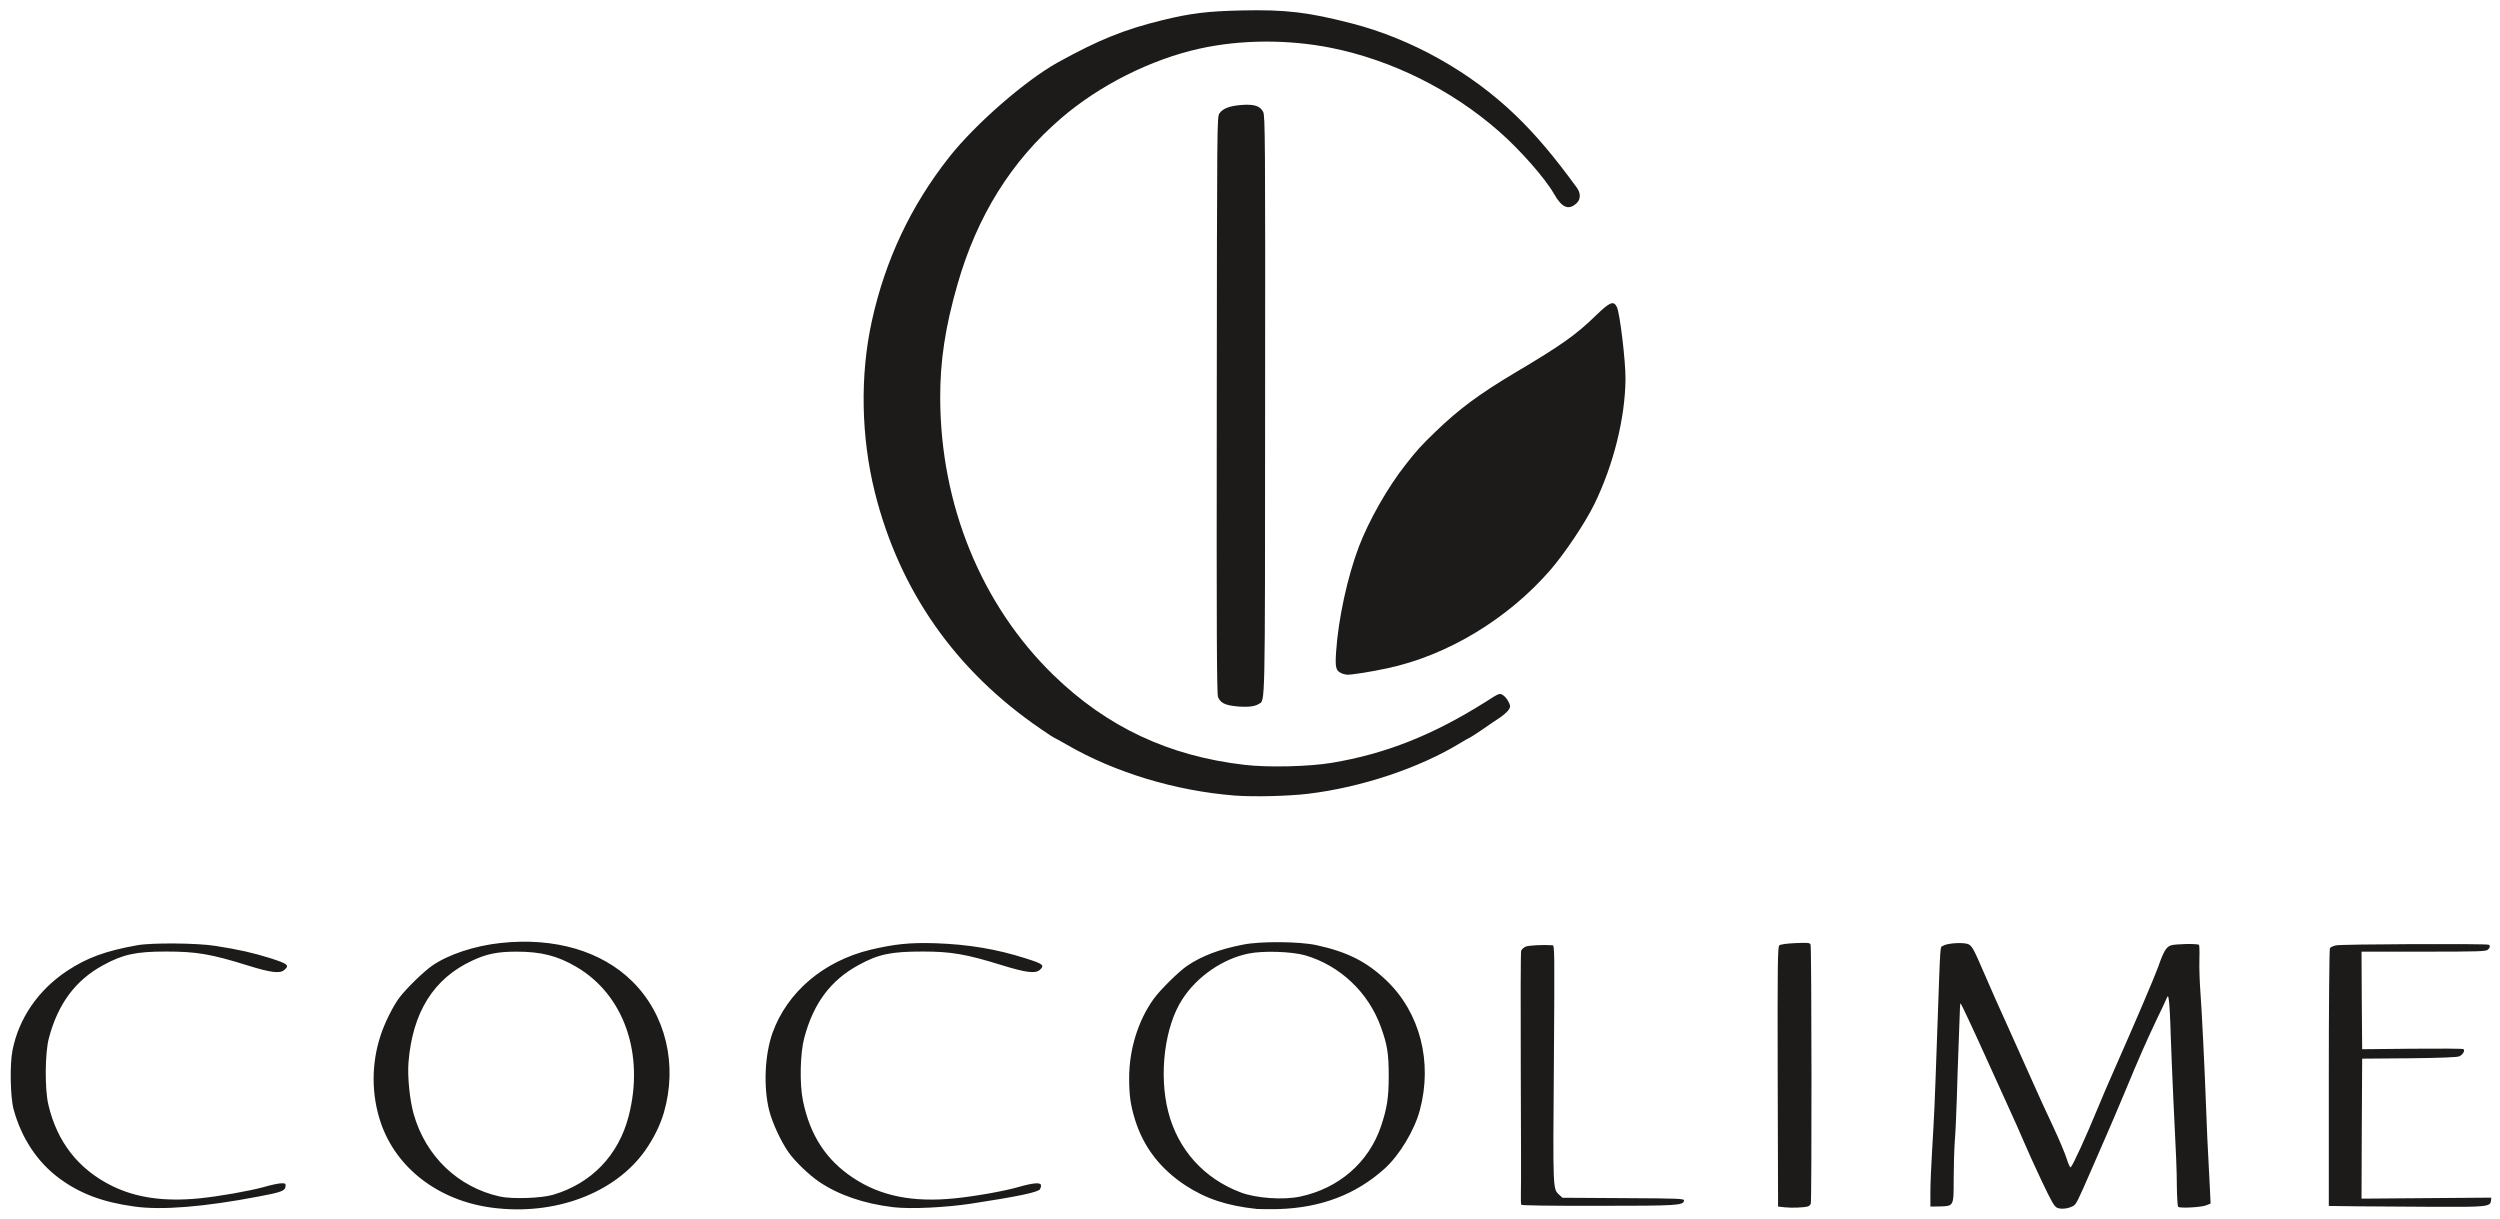
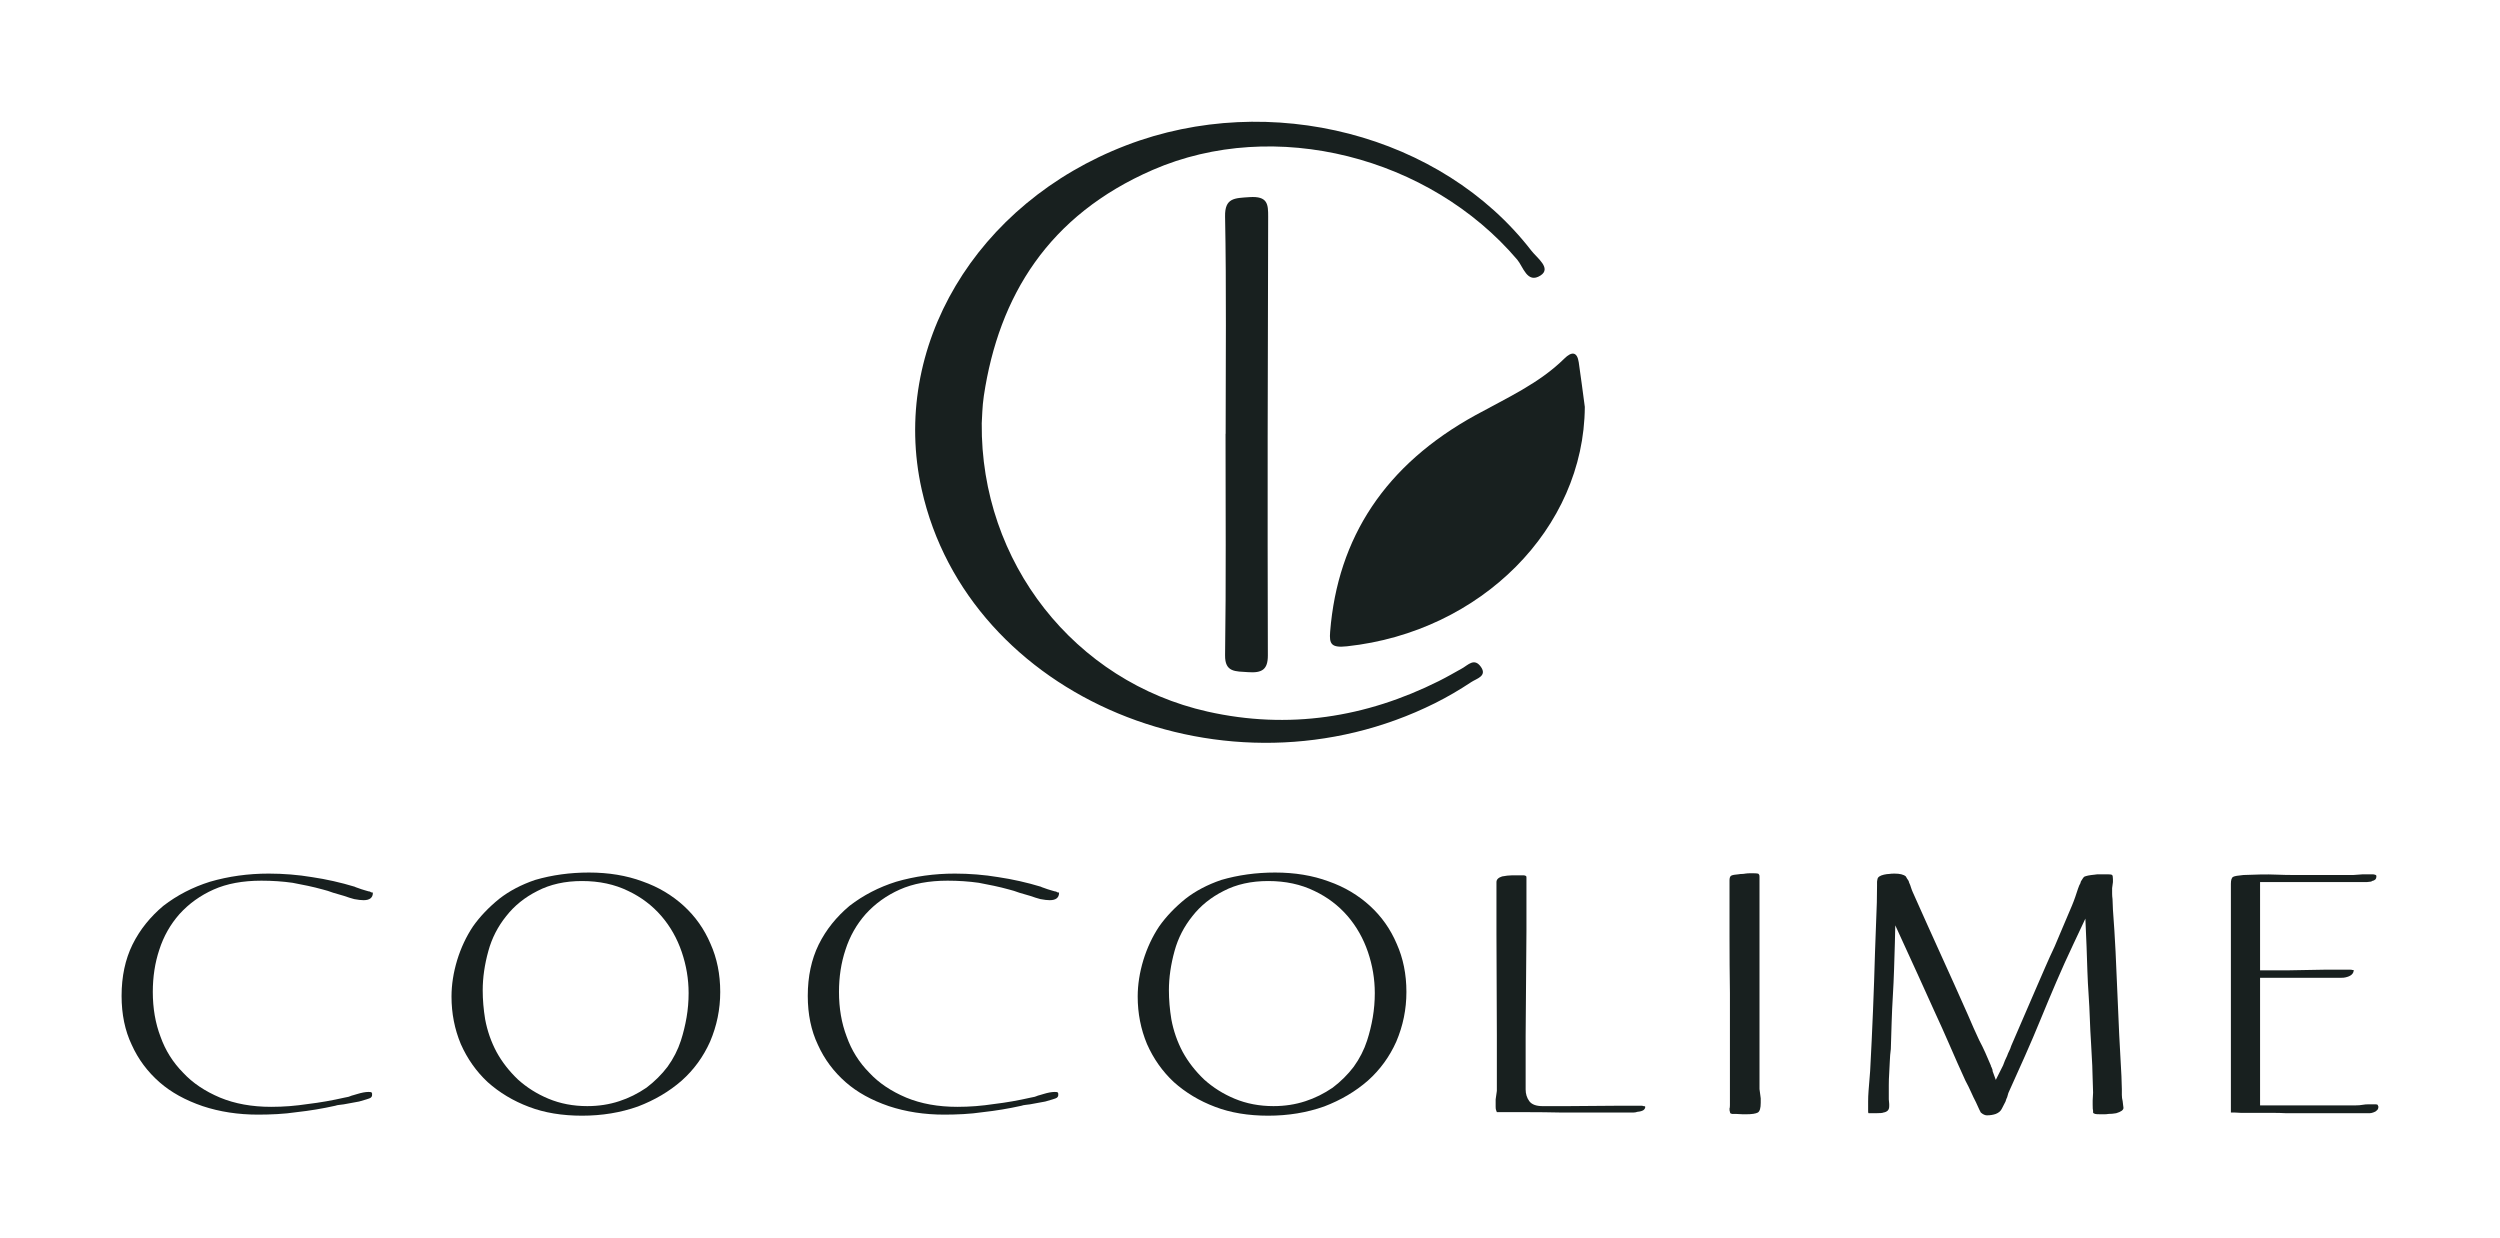
- <svg xmlns="http://www.w3.org/2000/svg" viewBox="0 0 1986 968" width="1986" height="968" role="img" aria-label="COCOLIME">
-   <path fill="#1C1B19" fill-rule="evenodd" d="M391.0,959.4C348.6,953.9 314.8,928.1 302.5,891.9C295.0,869.8 294.9,845.4 302.2,823.0C305.4,812.9 312.3,799.1 317.3,792.5C322.7,785.3 336.6,771.8 343.2,767.2C356.2,758.2 377.1,751.3 397.8,749.1C440.6,744.5 478.0,755.5 502.4,779.7C528.9,806.0 538.4,845.7 527.4,883.8C524.4,894.0 519.4,904.1 512.5,914.0C488.4,948.0 440.6,965.9 391.0,959.4ZM998.5,960.4C974.8,957.9 957.9,952.3 941.6,941.6C921.6,928.4 908.4,911.2 901.6,889.3C898.1,877.8 897.0,870.4 897.0,856.3C897.0,833.8 904.1,810.7 916.5,793.5C921.5,786.5 936.5,771.7 943.0,767.3C954.8,759.3 968.6,754.1 987.5,750.4C1001.5,747.6 1032.2,747.9 1045.7,750.8C1070.4,756.2 1085.5,763.8 1101.4,778.9C1128.1,804.5 1138.2,843.6 1127.9,882.0C1123.7,897.9 1111.6,917.9 1099.9,928.4C1077.0,949.0 1049.2,959.5 1015.5,960.5C1008.4,960.6 1000.7,960.6 998.5,960.4ZM1634.3,959.5C1631.9,958.5 1630.0,955.1 1621.8,937.9C1616.5,926.7 1610.3,913.0 1608.0,907.5C1605.7,902.0 1599.2,887.4 1593.5,875.0C1587.9,862.6 1580.3,846.0 1576.7,838.0C1566.9,816.3 1558.2,797.9 1557.6,797.2C1557.3,796.9 1557.0,798.4 1557.0,800.6C1557.0,802.7 1556.5,815.1 1556.0,828.0C1555.5,840.9 1554.8,861.0 1554.5,872.5C1554.1,884.0 1553.5,899.3 1552.9,906.4C1552.4,913.6 1552.0,927.3 1552.0,937.0C1552.0,958.4 1552.1,958.1 1540.8,958.4L1533.5,958.5L1533.5,947.0C1533.5,940.7 1534.1,926.3 1534.8,915.0C1536.7,882.6 1536.7,884.0 1539.0,818.0C1541.6,745.5 1541.0,753.0 1543.7,751.3C1547.0,749.1 1560.6,748.4 1563.9,750.2C1566.8,751.8 1568.1,754.3 1576.6,774.0C1580.2,782.5 1589.6,803.7 1597.5,821.0C1605.3,838.3 1614.1,857.9 1617.0,864.5C1619.9,871.1 1626.1,884.6 1630.8,894.5C1635.4,904.4 1640.4,916.0 1641.7,920.3C1643.1,924.7 1644.5,927.8 1645.0,927.3C1647.1,924.9 1656.9,903.5 1666.6,880.0C1668.9,874.2 1675.4,859.1 1681.0,846.5C1696.2,812.2 1711.9,775.3 1714.5,768.0C1718.7,755.8 1720.9,752.2 1724.6,751.0C1728.1,749.8 1745.8,749.5 1746.9,750.6C1747.2,750.9 1747.4,756.2 1747.2,762.3C1747.0,768.5 1747.4,779.4 1747.9,786.5C1749.0,800.3 1751.5,851.0 1752.5,879.5C1753.0,894.6 1753.6,907.8 1755.6,945.3L1756.1,956.1L1752.6,957.5C1748.8,959.1 1731.7,960.0 1730.3,958.7C1729.9,958.2 1729.4,951.2 1729.3,943.2C1729.2,927.8 1728.8,919.8 1726.5,873.0C1725.8,857.3 1724.8,834.4 1724.4,822.0C1724.1,809.6 1723.4,797.5 1723.0,795.0C1722.4,790.7 1722.3,790.6 1721.2,793.0C1720.7,794.4 1717.1,802.0 1713.2,810.0C1704.7,828.0 1699.6,839.5 1688.2,867.0C1683.2,878.8 1676.7,894.4 1673.5,901.5C1670.4,908.6 1664.9,921.2 1661.3,929.5C1650.3,954.8 1649.3,956.8 1646.8,958.1C1643.0,960.2 1637.4,960.8 1634.3,959.5ZM107.0,958.5C81.4,955.0 63.5,948.2 47.0,936.0C29.5,923.0 17.0,904.0 10.8,881.2C8.2,871.6 7.7,845.6 9.9,834.5C14.9,809.0 30.3,786.6 53.1,771.4C68.9,760.9 83.8,755.4 109.0,750.9C120.5,748.8 156.6,749.1 171.0,751.4C189.6,754.3 200.7,756.8 214.8,761.2C228.8,765.7 230.1,766.8 225.9,770.5C222.5,773.6 215.2,772.7 196.9,767.0C167.8,757.9 156.0,755.9 132.0,755.9C108.0,755.9 97.8,758.1 82.0,766.7C59.9,778.7 46.0,797.5 38.8,824.8C35.7,836.6 35.5,865.1 38.4,877.5C45.3,907.1 62.2,928.7 88.6,941.9C107.9,951.5 130.3,954.7 158.1,952.0C174.1,950.4 197.8,946.2 209.5,943.0C215.3,941.3 221.6,940.0 223.6,940.0C226.8,940.0 227.1,940.2 226.8,942.7C226.4,946.0 223.2,947.2 205.5,950.5C162.2,958.8 128.4,961.5 107.0,958.5ZM709.6,959.0C686.3,956.2 666.2,949.3 650.7,938.8C642.6,933.3 631.6,922.7 626.5,915.5C620.5,907.0 613.5,892.0 611.0,882.0C606.4,863.5 607.5,837.9 613.7,820.5C625.4,788.0 654.3,763.5 691.4,754.5C710.9,749.9 722.7,748.7 743.0,749.3C769.4,750.2 791.9,754.0 814.7,761.3C828.7,765.7 830.1,766.8 826.0,770.5C822.5,773.6 815.1,772.7 795.4,766.6C767.6,758.0 755.7,755.9 733.2,755.9C707.9,755.9 698.0,757.9 682.1,766.6C659.7,778.8 646.2,797.1 638.9,824.5C635.6,836.9 635.1,861.2 637.9,874.6C643.5,901.8 656.2,921.4 677.6,935.6C699.3,950.1 724.9,955.3 758.1,952.0C774.3,950.4 798.1,946.2 809.3,942.9C821.3,939.5 827.0,939.1 827.0,941.8C827.0,942.7 826.6,944.0 826.2,944.7C824.7,947.1 808.6,950.5 772.0,956.1C751.1,959.3 723.4,960.6 709.6,959.0ZM1418.0,959.1L1412.5,958.5L1412.2,855.4C1412.0,764.2 1412.2,752.1 1413.5,751.0C1414.4,750.2 1419.4,749.5 1426.4,749.2C1436.2,748.8 1437.8,748.9 1438.3,750.4C1439.2,752.6 1439.3,954.0 1438.5,956.2C1438.1,957.2 1437.1,958.1 1436.2,958.4C1433.0,959.3 1423.5,959.7 1418.0,959.1ZM1873.2,958.3L1850.0,958.0L1850.0,856.2C1850.0,800.3 1850.4,753.9 1850.9,753.2C1851.3,752.5 1853.5,751.5 1855.6,751.0C1859.9,750.0 1975.4,749.5 1977.0,750.5C1978.4,751.4 1978.2,752.6 1976.4,754.4C1975.0,755.8 1969.0,756.0 1925.4,756.0L1876.0,756.0L1876.2,794.8L1876.5,833.5L1916.1,833.1C1937.9,832.9 1956.2,833.0 1956.9,833.4C1958.4,834.4 1956.7,837.6 1953.8,839.1C1952.3,839.9 1939.9,840.4 1914.1,840.7L1876.5,841.0L1876.2,896.6L1876.0,952.2L1927.5,951.8L1979.1,951.4L1978.8,954.0C1978.3,958.6 1975.0,958.9 1934.0,958.7C1913.4,958.6 1886.0,958.4 1873.2,958.3ZM1208.5,957.1C1208.2,956.5 1208.1,952.4 1208.2,947.8C1208.4,943.2 1208.3,898.5 1208.1,848.5C1207.9,798.4 1208.0,756.5 1208.4,755.3C1208.8,754.2 1210.4,752.7 1212.0,752.0C1214.4,751.0 1225.4,750.4 1233.3,750.9C1235.0,751.0 1235.0,755.2 1234.4,845.3C1233.6,946.1 1233.6,944.4 1238.6,949.1L1241.2,951.5L1289.6,951.8C1334.9,952.0 1338.1,952.2 1337.8,953.8C1337.1,957.6 1332.7,957.9 1269.8,957.9C1232.7,958.0 1208.9,957.6 1208.5,957.1ZM439.5,949.1C470.0,940.0 491.4,917.7 499.4,886.7C512.2,837.2 495.6,790.0 457.7,768.0C442.7,759.2 429.8,756.0 410.4,756.0C395.3,756.0 386.7,757.7 375.2,763.1C344.5,777.3 327.7,804.1 324.5,844.0C323.6,855.1 325.5,874.0 328.6,884.9C338.1,918.5 363.8,943.1 397.0,950.5C406.6,952.7 430.2,951.9 439.5,949.1ZM1032.7,950.6C1063.6,944.1 1087.4,923.4 1097.1,894.6C1101.9,880.3 1103.2,871.9 1103.2,854.5C1103.2,836.8 1102.0,829.7 1097.0,815.9C1087.1,788.3 1064.5,767.0 1036.8,758.9C1026.3,755.9 1003.5,755.1 991.9,757.5C971.4,761.6 950.8,775.8 939.2,793.9C925.2,815.4 920.5,853.5 928.0,883.0C935.7,913.3 956.5,936.4 986.0,947.4C998.2,951.9 1019.4,953.4 1032.7,950.6ZM981.0,632.0C934.0,628.3 885.9,613.8 847.7,591.7C842.3,588.6 837.6,586.0 837.3,586.0C837.1,586.0 832.3,582.9 826.7,579.0C759.0,532.8 714.6,469.4 695.0,391.2C684.0,347.0 683.1,298.1 692.6,255.0C703.3,206.4 723.6,163.5 753.9,125.0C774.6,98.7 814.4,64.0 840.3,49.6C872.7,31.7 892.9,23.5 923.1,16.1C945.9,10.5 959.2,8.9 986.2,8.3C1021.3,7.5 1039.4,9.7 1073.8,18.6C1121.3,30.8 1168.3,57.2 1203.9,91.5C1219.8,106.8 1234.7,124.4 1252.8,149.3C1255.8,153.6 1255.7,158.4 1252.5,161.4C1246.1,167.3 1240.8,165.1 1234.5,154.0C1227.4,141.6 1207.6,119.0 1190.5,104.1C1153.1,71.3 1105.6,47.7 1057.4,38.0C1023.2,31.2 985.7,31.4 953.1,38.6C914.5,47.1 873.4,67.7 843.0,93.9C803.4,127.9 776.2,171.5 760.6,226.0C750.9,259.7 746.8,286.8 746.9,316.2C747.1,401.1 779.7,480.8 837.1,536.5C879.5,577.6 928.5,600.6 988.7,607.6C1007.2,609.8 1040.1,609.0 1057.9,606.0C1101.1,598.8 1138.6,583.8 1180.6,557.3C1191.0,550.6 1191.2,550.6 1193.8,552.1C1195.2,552.9 1197.2,555.2 1198.2,557.2C1199.9,560.4 1200.0,561.2 1198.8,563.4C1198.0,564.9 1194.9,567.7 1191.9,569.8C1188.9,571.8 1182.2,576.3 1177.2,579.8C1172.2,583.2 1167.8,586.0 1167.6,586.0C1167.3,586.0 1164.1,587.8 1160.5,590.0C1127.7,610.1 1081.5,625.5 1039.0,630.6C1023.0,632.5 995.7,633.1 981.0,632.0ZM981.2,561.0C972.9,560.1 969.4,558.2 967.6,553.7C966.6,551.2 966.4,502.5 966.6,321.6C966.8,97.4 966.8,92.7 968.7,90.1C971.6,86.1 976.6,84.2 986.0,83.4C996.3,82.6 1001.0,84.1 1003.5,89.0C1005.0,92.0 1005.2,110.4 1005.0,321.7C1004.9,569.2 1005.2,555.9 999.8,559.3C996.7,561.4 990.0,562.0 981.2,561.0ZM1064.8,534.4C1061.2,532.5 1060.6,529.7 1061.4,517.8C1063.1,491.9 1070.4,458.1 1079.6,434.0C1087.6,413.2 1102.5,387.0 1116.3,369.5C1125.8,357.4 1128.8,354.1 1140.5,342.8C1159.1,324.9 1175.0,313.1 1203.0,296.4C1240.6,274.1 1251.9,266.1 1268.1,250.3C1278.9,239.9 1281.8,238.7 1284.4,243.8C1286.8,248.5 1291.4,286.7 1291.3,301.2C1291.0,332.4 1281.7,369.5 1266.5,400.6C1259.1,415.6 1243.4,439.1 1231.7,452.7C1197.9,491.7 1149.7,520.8 1102.0,530.9C1089.7,533.6 1074.3,536.0 1070.5,536.0C1068.8,535.9 1066.3,535.3 1064.8,534.4Z" />
+ <svg xmlns="http://www.w3.org/2000/svg" viewBox="0 0 1697.14 839.80" width="1697" height="840" role="img" aria-label="COCOLIME">
+   <path d="M666.46,287.21 C665.57,381.66 729.53,462.67 819.78,482.94 C874.77,495.30 927.29,486.92 976.67,462.26 C982.08,459.56 987.30,456.54 992.55,453.60 C996.66,451.30 1000.82,446.23 1005.30,452.55 C1009.76,458.83 1002.31,460.56 998.78,462.90 C990.91,468.12 982.66,472.98 974.11,477.24 C833.43,547.35 657.25,473.94 625.69,332.12 C604.22,235.65 662.39,137.75 764.50,98.54 C862.19,61.03 978.68,91.19 1039.53,169.98 C1043.40,175.01 1053.40,181.95 1045.82,186.87 C1036.74,192.75 1033.99,180.84 1029.97,176.12 C970.47,106.22 865.30,79.21 782.54,115.21 C711.88,145.94 678.11,200.62 667.88,268.63 C666.78,275.96 666.73,283.42 666.46,287.21 Z" fill="#18201F" fill-rule="evenodd" />
+   <path d="M1075.86,276.10 C1075.37,358.48 1005.40,428.80 914.43,438.61 C903.67,439.77 902.31,437.05 902.97,428.72 C908.11,364.58 940.55,315.30 1001.72,281.67 C1022.78,270.09 1045.01,260.06 1061.96,243.29 C1067.00,238.31 1070.67,238.59 1071.74,245.82 C1073.23,255.90 1074.49,266.01 1075.86,276.10 Z" fill="#18201F" fill-rule="evenodd" />
+   <path d="M832.04,294.35 C832.04,245.18 832.61,196.00 831.65,146.84 C831.41,134.15 838.01,134.38 848.20,133.69 C860.65,132.85 860.92,138.52 860.90,146.94 C860.57,246.21 860.40,345.48 860.69,444.74 C860.73,454.45 856.71,456.85 847.18,456.16 C838.81,455.56 831.47,456.43 831.65,444.65 C832.39,394.56 831.97,344.45 831.97,294.35 L832.04,294.35 Z" fill="#18201F" fill-rule="evenodd" />
+   <path d="M252.31,741.62 C252.31,741.78 252.40,741.94 252.58,742.10 L252.58,743.31 C252.58,743.95 252.31,744.51 251.76,744.99 C251.39,745.31 250.38,745.71 248.73,746.19 L243.78,747.64 C242.86,747.80 241.99,747.96 241.16,748.12 C240.34,748.28 239.46,748.44 238.55,748.60 C237.63,748.76 236.76,748.92 235.94,749.08 C235.11,749.24 234.24,749.40 233.32,749.56 C232.40,749.72 231.44,749.84 230.43,749.92 C229.42,750.01 228.46,750.20 227.54,750.52 C218.92,752.45 210.21,753.89 201.40,754.86 C197.00,755.50 192.60,755.94 188.20,756.18 C183.79,756.42 179.48,756.54 175.26,756.54 C161.69,756.54 149.12,754.61 137.57,750.77 C125.83,746.76 116.11,741.38 108.40,734.64 C100.15,727.42 93.82,718.92 89.42,709.14 C84.83,699.51 82.54,688.44 82.54,675.93 C82.54,662.77 85.01,651.14 89.97,641.04 C92.53,635.90 95.56,631.17 99.05,626.84 C102.53,622.51 106.48,618.50 110.88,614.81 C120.23,607.59 130.78,602.14 142.52,598.44 C155.18,594.75 168.48,592.91 182.42,592.91 C187.37,592.91 192.32,593.11 197.28,593.51 C202.23,593.91 207.09,594.51 211.86,595.31 C221.58,596.76 231.21,598.92 240.75,601.81 C240.93,601.97 241.76,602.29 243.23,602.77 C243.96,603.10 244.65,603.34 245.29,603.50 C245.93,603.66 246.71,603.90 247.63,604.22 L250.11,604.94 C250.84,604.94 251.48,605.18 252.03,605.66 L252.58,605.66 C252.76,605.66 252.86,605.70 252.86,605.78 C252.86,605.86 252.95,605.90 253.13,605.90 C253.13,609.27 251.02,610.96 246.80,610.96 C245.15,610.96 243.04,610.72 240.48,610.23 C239.37,609.91 238.27,609.60 237.17,609.27 C236.07,608.95 234.88,608.55 233.60,608.07 L226.17,605.90 C223.60,604.94 221.30,604.22 219.29,603.74 C215.80,602.77 212.36,601.93 208.97,601.21 C205.57,600.49 202.13,599.81 198.65,599.16 C191.86,598.20 184.80,597.72 177.47,597.72 C164.81,597.72 153.98,599.73 145.00,603.74 C136.01,607.75 128.30,613.28 121.88,620.34 C115.65,627.40 111.06,635.50 108.13,644.64 C105.19,653.47 103.73,663.02 103.73,673.28 C103.73,684.35 105.47,694.46 108.95,703.60 C112.25,712.91 117.39,721.09 124.36,728.14 C130.78,735.04 139.12,740.66 149.40,744.99 C159.49,749.16 171.04,751.25 184.07,751.25 C188.29,751.25 192.46,751.09 196.59,750.77 C200.72,750.44 204.89,749.96 209.11,749.32 C217.18,748.36 225.43,746.91 233.87,744.99 C234.42,744.83 235.02,744.71 235.66,744.63 C236.30,744.55 236.99,744.35 237.72,744.03 C238.45,743.71 239.19,743.47 239.92,743.31 C240.66,743.15 241.48,742.91 242.40,742.58 C245.52,741.62 248.08,741.14 250.11,741.14 C251.21,741.14 251.85,741.22 252.03,741.38 L252.31,741.38 L252.31,741.62 Z" fill="#18201F" />
+   <path d="M466.09,690.49 C467.01,685.11 467.47,679.62 467.47,674.00 C467.47,664.54 465.91,655.23 462.79,646.09 C459.67,636.94 455.09,628.85 449.03,621.78 C442.80,614.57 435.28,608.87 426.47,604.70 C417.30,600.21 406.84,597.96 395.11,597.96 C383.55,597.96 373.46,600.21 364.84,604.70 C356.21,609.03 349.16,614.73 343.65,621.78 C337.96,628.85 333.93,636.70 331.55,645.37 C328.97,654.67 327.69,663.58 327.69,672.08 C327.69,678.50 328.24,685.07 329.34,691.81 C330.81,699.67 333.38,707.05 337.05,713.95 C340.72,720.68 345.58,726.94 351.63,732.72 C357.68,738.17 364.56,742.50 372.27,745.71 C380.34,749.08 389.14,750.76 398.68,750.76 C406.39,750.76 413.63,749.64 420.42,747.40 C426.84,745.31 432.98,742.26 438.85,738.25 C444.36,734.08 449.12,729.35 453.16,724.05 C457.20,718.44 460.22,712.50 462.24,706.25 C463.89,701.11 465.17,695.86 466.09,690.49 Z M488.93,673.28 C488.93,684.99 486.64,696.22 482.05,706.97 C477.47,717.24 471.05,726.06 462.79,733.44 C454.35,740.82 444.45,746.67 433.08,751.01 C421.33,755.18 408.68,757.26 395.11,757.26 C381.53,757.26 369.52,755.26 359.06,751.25 C348.42,747.24 339.06,741.62 330.99,734.40 C323.29,727.18 317.24,718.60 312.83,708.65 C308.61,698.55 306.51,687.80 306.51,676.41 C306.51,668.39 307.79,660.13 310.36,651.62 C312.93,643.28 316.50,635.66 321.09,628.76 C325.86,622.02 331.82,615.77 338.97,609.99 C345.76,604.70 353.83,600.45 363.19,597.24 C374.74,593.87 386.94,592.19 399.78,592.19 C413.17,592.19 425.28,594.19 436.10,598.20 C441.61,600.13 446.70,602.50 451.37,605.30 C456.05,608.11 460.32,611.28 464.17,614.81 C472.05,622.02 478.11,630.61 482.33,640.55 C486.73,650.34 488.93,661.25 488.93,673.28 Z" fill="#18201F" />
+   <path d="M718.13,741.62 C718.13,741.78 718.22,741.94 718.40,742.10 L718.40,743.31 C718.40,743.95 718.13,744.51 717.58,744.99 C717.21,745.31 716.20,745.71 714.55,746.19 L709.60,747.64 C708.68,747.80 707.81,747.96 706.99,748.12 C706.16,748.28 705.29,748.44 704.37,748.60 C703.45,748.76 702.58,748.92 701.76,749.08 C700.93,749.24 700.06,749.40 699.14,749.56 C698.22,749.72 697.26,749.84 696.25,749.92 C695.24,750.01 694.28,750.20 693.37,750.52 C684.74,752.45 676.03,753.89 667.23,754.86 C662.82,755.50 658.42,755.94 654.02,756.18 C649.62,756.42 645.30,756.54 641.09,756.54 C627.51,756.54 614.95,754.61 603.39,750.77 C591.65,746.76 581.93,741.38 574.23,734.64 C565.97,727.42 559.64,718.92 555.24,709.14 C550.65,699.51 548.36,688.44 548.36,675.93 C548.36,662.77 550.84,651.14 555.79,641.04 C558.36,635.90 561.38,631.17 564.87,626.84 C568.35,622.51 572.30,618.50 576.70,614.81 C586.06,607.59 596.60,602.14 608.34,598.44 C621.00,594.75 634.30,592.91 648.24,592.91 C653.19,592.91 658.15,593.11 663.10,593.51 C668.05,593.91 672.91,594.51 677.68,595.31 C687.40,596.76 697.03,598.92 706.57,601.81 C706.75,601.97 707.58,602.29 709.05,602.77 C709.78,603.10 710.47,603.34 711.11,603.50 C711.75,603.66 712.53,603.90 713.45,604.22 L715.93,604.94 C716.66,604.94 717.30,605.18 717.85,605.66 L718.40,605.66 C718.59,605.66 718.68,605.70 718.68,605.78 C718.68,605.86 718.77,605.90 718.95,605.90 C718.95,609.27 716.84,610.96 712.63,610.96 C710.98,610.96 708.86,610.72 706.30,610.23 C705.20,609.91 704.10,609.60 703.00,609.27 C701.90,608.95 700.70,608.55 699.42,608.07 L691.99,605.90 C689.42,604.94 687.13,604.22 685.11,603.74 C681.62,602.77 678.19,601.93 674.79,601.21 C671.40,600.49 667.96,599.81 664.48,599.16 C657.69,598.20 650.62,597.72 643.29,597.72 C630.63,597.72 619.81,599.73 610.82,603.74 C601.83,607.75 594.13,613.28 587.71,620.34 C581.47,627.40 576.88,635.50 573.95,644.64 C571.01,653.47 569.55,663.02 569.55,673.28 C569.55,684.35 571.29,694.46 574.78,703.60 C578.08,712.91 583.21,721.09 590.18,728.14 C596.60,735.04 604.95,740.66 615.22,744.99 C625.31,749.16 636.86,751.25 649.89,751.25 C654.11,751.25 658.28,751.09 662.41,750.77 C666.54,750.44 670.71,749.96 674.93,749.32 C683.00,748.36 691.25,746.91 699.69,744.99 C700.24,744.83 700.84,744.71 701.48,744.63 C702.12,744.55 702.81,744.35 703.55,744.03 C704.28,743.71 705.01,743.47 705.75,743.31 C706.48,743.15 707.30,742.91 708.22,742.58 C711.34,741.62 713.91,741.14 715.93,741.14 C717.03,741.14 717.67,741.22 717.85,741.38 L718.13,741.38 L718.13,741.62 Z" fill="#18201F" />
+   <path d="M931.92,690.49 C932.83,685.11 933.29,679.62 933.29,674.00 C933.29,664.54 931.73,655.23 928.62,646.09 C925.49,636.94 920.91,628.85 914.86,621.78 C908.62,614.57 901.10,608.87 892.30,604.70 C883.12,600.21 872.67,597.96 860.93,597.96 C849.37,597.96 839.28,600.21 830.66,604.70 C822.04,609.03 814.98,614.73 809.48,621.78 C803.79,628.85 799.75,636.70 797.37,645.37 C794.80,654.67 793.52,663.58 793.52,672.08 C793.52,678.50 794.07,685.07 795.17,691.81 C796.63,699.67 799.20,707.05 802.87,713.95 C806.54,720.68 811.40,726.94 817.45,732.72 C823.51,738.17 830.39,742.50 838.09,745.71 C846.16,749.08 854.97,750.76 864.51,750.76 C872.21,750.76 879.45,749.64 886.24,747.40 C892.66,745.31 898.80,742.26 904.68,738.25 C910.18,734.08 914.95,729.35 918.98,724.05 C923.02,718.44 926.04,712.50 928.06,706.25 C929.72,701.11 931.00,695.86 931.92,690.49 Z M954.75,673.28 C954.75,684.99 952.46,696.22 947.88,706.97 C943.29,717.24 936.87,726.06 928.62,733.44 C920.18,740.82 910.27,746.67 898.90,751.01 C887.16,755.18 874.50,757.26 860.93,757.26 C847.35,757.26 835.34,755.26 824.88,751.25 C814.24,747.24 804.89,741.62 796.82,734.40 C789.11,727.18 783.06,718.60 778.66,708.65 C774.44,698.55 772.33,687.80 772.33,676.41 C772.33,668.39 773.61,660.13 776.18,651.62 C778.75,643.28 782.33,635.66 786.91,628.76 C791.68,622.02 797.64,615.77 804.80,609.99 C811.58,604.70 819.66,600.45 829.01,597.24 C840.57,593.87 852.76,592.19 865.61,592.19 C878.99,592.19 891.10,594.19 901.93,598.20 C907.43,600.13 912.52,602.50 917.20,605.30 C921.87,608.11 926.14,611.28 929.99,614.81 C937.88,622.02 943.93,630.61 948.15,640.55 C952.55,650.34 954.75,661.25 954.75,673.28 Z" fill="#18201F" />
+   <path d="M1116.86,751.25 L1116.86,751.49 C1116.86,752.13 1116.49,752.77 1115.76,753.41 C1114.84,754.05 1113.46,754.46 1111.63,754.61 C1110.71,754.94 1109.84,755.10 1109.02,755.10 L1106.40,755.10 L1100.90,755.10 L1058.80,755.10 C1051.65,754.94 1044.54,754.86 1037.48,754.86 L1016.15,754.86 L1015.60,753.41 C1015.42,752.93 1015.33,752.21 1015.33,751.25 L1015.33,746.19 L1016.15,740.42 L1016.15,702.64 L1015.88,633.34 L1015.88,598.68 C1015.88,596.92 1017.16,595.64 1019.73,594.83 C1022.30,594.35 1024.41,594.11 1026.06,594.11 L1033.76,594.11 L1034.87,594.11 C1035.05,594.27 1035.23,594.35 1035.42,594.35 C1035.97,594.35 1036.24,594.75 1036.24,595.56 L1036.24,631.65 L1035.69,703.36 L1035.69,739.45 C1035.69,742.50 1036.52,745.15 1038.17,747.40 C1039.82,749.64 1042.84,750.77 1047.25,750.77 L1063.48,750.77 L1095.67,750.52 L1114.11,750.52 L1114.93,750.52 C1115.11,750.69 1115.48,750.77 1116.03,750.77 C1116.59,750.77 1116.86,750.93 1116.86,751.25 Z" fill="#18201F" />
+   <path d="M1195.28,745.47 L1195.28,748.60 C1195.28,752.13 1194.63,754.29 1193.35,755.10 C1191.88,755.90 1189.22,756.30 1185.37,756.30 L1183.17,756.30 L1178.49,756.06 L1176.29,756.06 L1175.74,756.06 C1175.56,755.90 1175.28,755.82 1174.92,755.82 C1174.55,755.50 1174.37,755.10 1174.37,754.61 C1174.18,754.29 1174.09,753.57 1174.09,752.45 C1174.27,752.13 1174.37,751.33 1174.37,750.04 L1174.37,674.00 C1174.18,661.33 1174.09,648.66 1174.09,635.98 L1174.09,597.48 C1174.09,595.88 1174.46,594.83 1175.19,594.35 C1176.11,593.87 1177.76,593.55 1180.14,593.39 C1181.06,593.23 1181.88,593.15 1182.62,593.15 C1183.35,593.15 1184.09,593.07 1184.82,592.91 C1185.74,592.75 1187.11,592.67 1188.95,592.67 C1191.52,592.67 1192.98,592.75 1193.35,592.91 L1193.90,593.15 C1193.90,593.31 1193.99,593.47 1194.18,593.63 C1194.36,593.79 1194.45,594.27 1194.45,595.07 L1194.45,739.21 L1195.28,745.47 Z" fill="#18201F" />
+   <path d="M1441.40,750.88 C1441.49,751.29 1441.53,751.65 1441.53,751.97 C1441.53,753.41 1439.88,754.61 1436.58,755.58 C1435.66,755.74 1434.79,755.86 1433.97,755.94 C1433.14,756.02 1432.27,756.06 1431.35,756.06 C1430.43,756.22 1429.56,756.30 1428.74,756.30 L1426.40,756.30 C1424.01,756.30 1422.64,756.22 1422.27,756.06 L1421.17,755.58 C1421.17,755.42 1421.12,755.34 1421.03,755.34 C1420.94,755.34 1420.90,755.26 1420.90,755.10 L1420.90,753.89 C1420.71,753.41 1420.62,752.05 1420.62,749.80 L1420.62,746.91 L1420.90,741.62 C1420.90,740.02 1420.85,738.45 1420.76,736.93 C1420.66,735.41 1420.62,733.92 1420.62,732.48 C1420.62,730.87 1420.57,729.35 1420.48,727.90 C1420.39,726.46 1420.35,724.94 1420.35,723.33 L1419.52,707.93 C1419.15,702.32 1418.88,696.82 1418.70,691.45 C1418.51,686.07 1418.24,680.66 1417.87,675.20 C1417.50,669.91 1417.22,664.58 1417.04,659.20 C1416.86,653.83 1416.67,648.34 1416.49,642.72 L1415.67,623.47 L1407.41,641.03 C1403.38,649.54 1399.57,657.96 1396.00,666.30 C1392.42,674.64 1388.88,683.07 1385.40,691.57 C1381.92,700.07 1378.34,708.45 1374.67,716.71 C1371.00,724.98 1367.24,733.36 1363.39,741.86 L1362.56,744.75 C1362.19,745.39 1361.83,746.35 1361.46,747.64 L1358.99,752.45 C1358.25,754.05 1356.88,755.26 1354.86,756.06 C1353.94,756.38 1352.98,756.62 1351.97,756.78 C1350.96,756.94 1349.91,757.02 1348.81,757.02 C1347.52,757.02 1346.15,756.38 1344.68,755.10 C1344.50,754.94 1343.39,752.61 1341.38,748.12 C1340.28,746.03 1339.18,743.75 1338.08,741.26 C1336.98,738.77 1335.69,736.17 1334.22,733.44 C1330.55,725.42 1327.02,717.48 1323.63,709.62 C1320.23,701.76 1316.70,693.90 1313.04,686.03 C1309.37,678.01 1305.79,670.11 1302.31,662.33 C1298.82,654.55 1295.24,646.73 1291.58,638.87 L1286.62,628.04 L1286.35,639.83 C1286.16,645.93 1285.98,651.95 1285.80,657.88 C1285.61,663.82 1285.34,669.83 1284.97,675.93 C1284.60,682.03 1284.33,688.04 1284.15,693.97 C1283.96,699.91 1283.78,705.93 1283.60,712.02 C1283.23,714.75 1283.00,717.48 1282.91,720.20 C1282.81,722.93 1282.68,725.66 1282.50,728.38 C1282.31,731.11 1282.22,733.84 1282.22,736.57 L1282.22,744.75 L1282.22,746.19 L1282.50,749.32 L1282.50,750.76 C1282.50,752.21 1282.13,753.25 1281.39,753.89 C1280.66,754.53 1279.74,754.94 1278.64,755.10 C1278.09,755.42 1276.35,755.58 1273.42,755.58 L1268.46,755.58 C1268.28,755.42 1268.19,755.02 1268.19,754.37 L1268.19,747.64 C1268.19,745.39 1268.28,743.06 1268.46,740.66 C1268.64,738.41 1268.83,736.13 1269.01,733.80 C1269.19,731.48 1269.38,729.19 1269.56,726.94 C1271.03,699.67 1272.13,672.72 1272.87,646.09 L1273.69,623.71 C1273.87,620.02 1274.01,616.29 1274.10,612.52 C1274.19,608.75 1274.24,605.02 1274.24,601.33 L1274.24,598.44 C1274.24,598.12 1274.28,597.80 1274.38,597.48 C1274.47,597.16 1274.52,596.92 1274.52,596.76 C1274.70,595.31 1276.17,594.27 1278.92,593.63 C1280.38,593.31 1281.58,593.15 1282.50,593.15 C1283.41,592.99 1284.60,592.91 1286.07,592.91 C1289.74,592.91 1292.31,593.55 1293.78,594.83 L1294.60,596.28 C1294.78,596.44 1295.06,596.84 1295.43,597.48 C1295.79,598.12 1295.98,598.60 1295.98,598.92 C1296.34,599.73 1296.62,600.37 1296.80,600.85 C1296.98,601.33 1297.17,601.89 1297.35,602.53 C1297.53,603.18 1297.72,603.70 1297.90,604.10 C1298.08,604.50 1298.27,604.94 1298.45,605.42 C1301.57,612.48 1304.69,619.46 1307.81,626.36 C1310.93,633.26 1314.04,640.16 1317.16,647.05 C1320.28,653.95 1323.40,660.85 1326.52,667.74 C1329.64,674.64 1332.75,681.62 1335.87,688.68 C1337.16,691.73 1338.44,694.70 1339.73,697.58 C1341.01,700.47 1342.29,703.28 1343.58,706.01 C1345.04,708.74 1346.42,711.54 1347.71,714.43 C1348.99,717.32 1350.27,720.29 1351.56,723.33 L1351.56,723.81 L1351.83,724.05 L1352.66,726.22 L1352.66,726.46 L1352.66,726.70 L1352.66,726.94 L1354.86,732.96 L1359.81,723.09 C1360.18,721.97 1360.59,720.89 1361.05,719.84 C1361.51,718.80 1362.01,717.72 1362.56,716.59 C1362.93,715.47 1363.39,714.39 1363.94,713.35 C1364.49,712.30 1364.95,711.14 1365.32,709.86 L1382.37,670.39 C1384.39,665.74 1386.41,661.09 1388.43,656.44 C1390.45,651.78 1392.56,647.13 1394.76,642.48 C1396.77,637.83 1398.75,633.18 1400.67,628.52 C1402.60,623.87 1404.57,619.22 1406.59,614.57 C1406.95,613.60 1407.32,612.68 1407.69,611.80 C1408.05,610.92 1408.42,609.91 1408.79,608.79 C1409.16,607.83 1409.48,606.86 1409.75,605.90 C1410.03,604.94 1410.35,603.98 1410.72,603.01 L1411.54,600.85 C1412.09,600.05 1412.46,599.16 1412.64,598.20 C1413.92,596.12 1414.66,595.07 1414.84,595.07 C1416.12,594.43 1418.51,593.95 1422.00,593.63 C1422.91,593.47 1423.74,593.39 1424.47,593.39 L1426.67,593.39 L1430.80,593.39 C1432.45,593.39 1433.46,593.55 1433.83,593.87 C1434.19,594.19 1434.38,595.16 1434.38,596.76 L1434.38,598.68 L1433.83,602.77 L1433.83,606.50 C1433.83,607.71 1433.92,608.95 1434.10,610.23 C1434.10,611.52 1434.15,612.72 1434.24,613.84 C1434.33,614.97 1434.38,616.17 1434.38,617.45 C1435.11,627.08 1435.71,636.58 1436.17,645.97 C1436.62,655.35 1437.04,664.78 1437.41,674.24 C1437.77,683.55 1438.18,692.89 1438.64,702.28 C1439.10,711.66 1439.61,721.09 1440.16,730.55 C1440.16,731.99 1440.20,733.44 1440.29,734.88 C1440.38,736.33 1440.43,737.77 1440.43,739.21 L1440.43,743.18 C1440.43,744.55 1440.61,745.95 1440.98,747.40 C1440.98,747.72 1441.03,748.12 1441.12,748.60 C1441.21,749.08 1441.26,749.48 1441.26,749.80 C1441.26,750.12 1441.30,750.49 1441.40,750.88 Z" fill="#18201F" />
+   <path d="M1614.60,751.00 C1614.60,752.29 1614.23,753.17 1613.50,753.65 C1612.95,754.29 1612.12,754.78 1611.02,755.10 C1610.10,755.42 1609.28,755.58 1608.55,755.58 L1606.62,755.58 L1570.85,755.58 L1552.14,755.58 C1549.02,755.42 1545.99,755.34 1543.06,755.34 L1534.53,755.34 L1521.32,755.34 C1519.49,755.18 1517.98,755.10 1516.79,755.10 L1514.45,755.10 L1514.45,599.89 C1514.45,597.16 1515.00,595.55 1516.10,595.07 C1517.01,594.59 1519.30,594.19 1522.98,593.87 C1526.83,593.71 1530.68,593.59 1534.53,593.51 C1538.38,593.43 1542.14,593.47 1545.81,593.63 C1549.66,593.79 1553.52,593.87 1557.37,593.87 L1568.65,593.87 L1597.54,593.87 L1604.15,593.39 L1609.92,593.39 C1611.20,593.39 1611.94,593.47 1612.12,593.63 C1612.86,593.79 1613.23,594.11 1613.23,594.59 C1613.23,595.72 1612.95,596.52 1612.40,597.00 C1611.85,597.48 1611.11,597.80 1610.20,597.96 C1610.01,598.28 1609.55,598.44 1608.82,598.44 C1608.45,598.44 1608.09,598.48 1607.72,598.56 C1607.35,598.65 1606.99,598.68 1606.62,598.68 L1534.26,598.68 L1534.26,658.60 L1552.14,658.60 L1579.11,658.12 L1595.07,658.12 C1595.98,658.12 1596.62,658.20 1596.99,658.36 L1597.54,658.36 L1597.82,658.36 C1597.82,660.93 1595.89,662.61 1592.04,663.41 C1591.49,663.57 1590.48,663.65 1589.01,663.65 L1534.26,663.65 L1534.26,750.28 L1598.64,750.28 C1599.74,750.28 1600.75,750.24 1601.67,750.16 C1602.58,750.08 1603.50,749.96 1604.42,749.80 C1605.34,749.64 1606.30,749.56 1607.31,749.56 L1610.20,749.56 L1612.40,749.56 L1613.23,749.56 C1613.41,749.72 1613.68,749.80 1614.05,749.80 C1614.42,750.76 1614.60,751.17 1614.60,751.00 Z" fill="#18201F" />
</svg>
